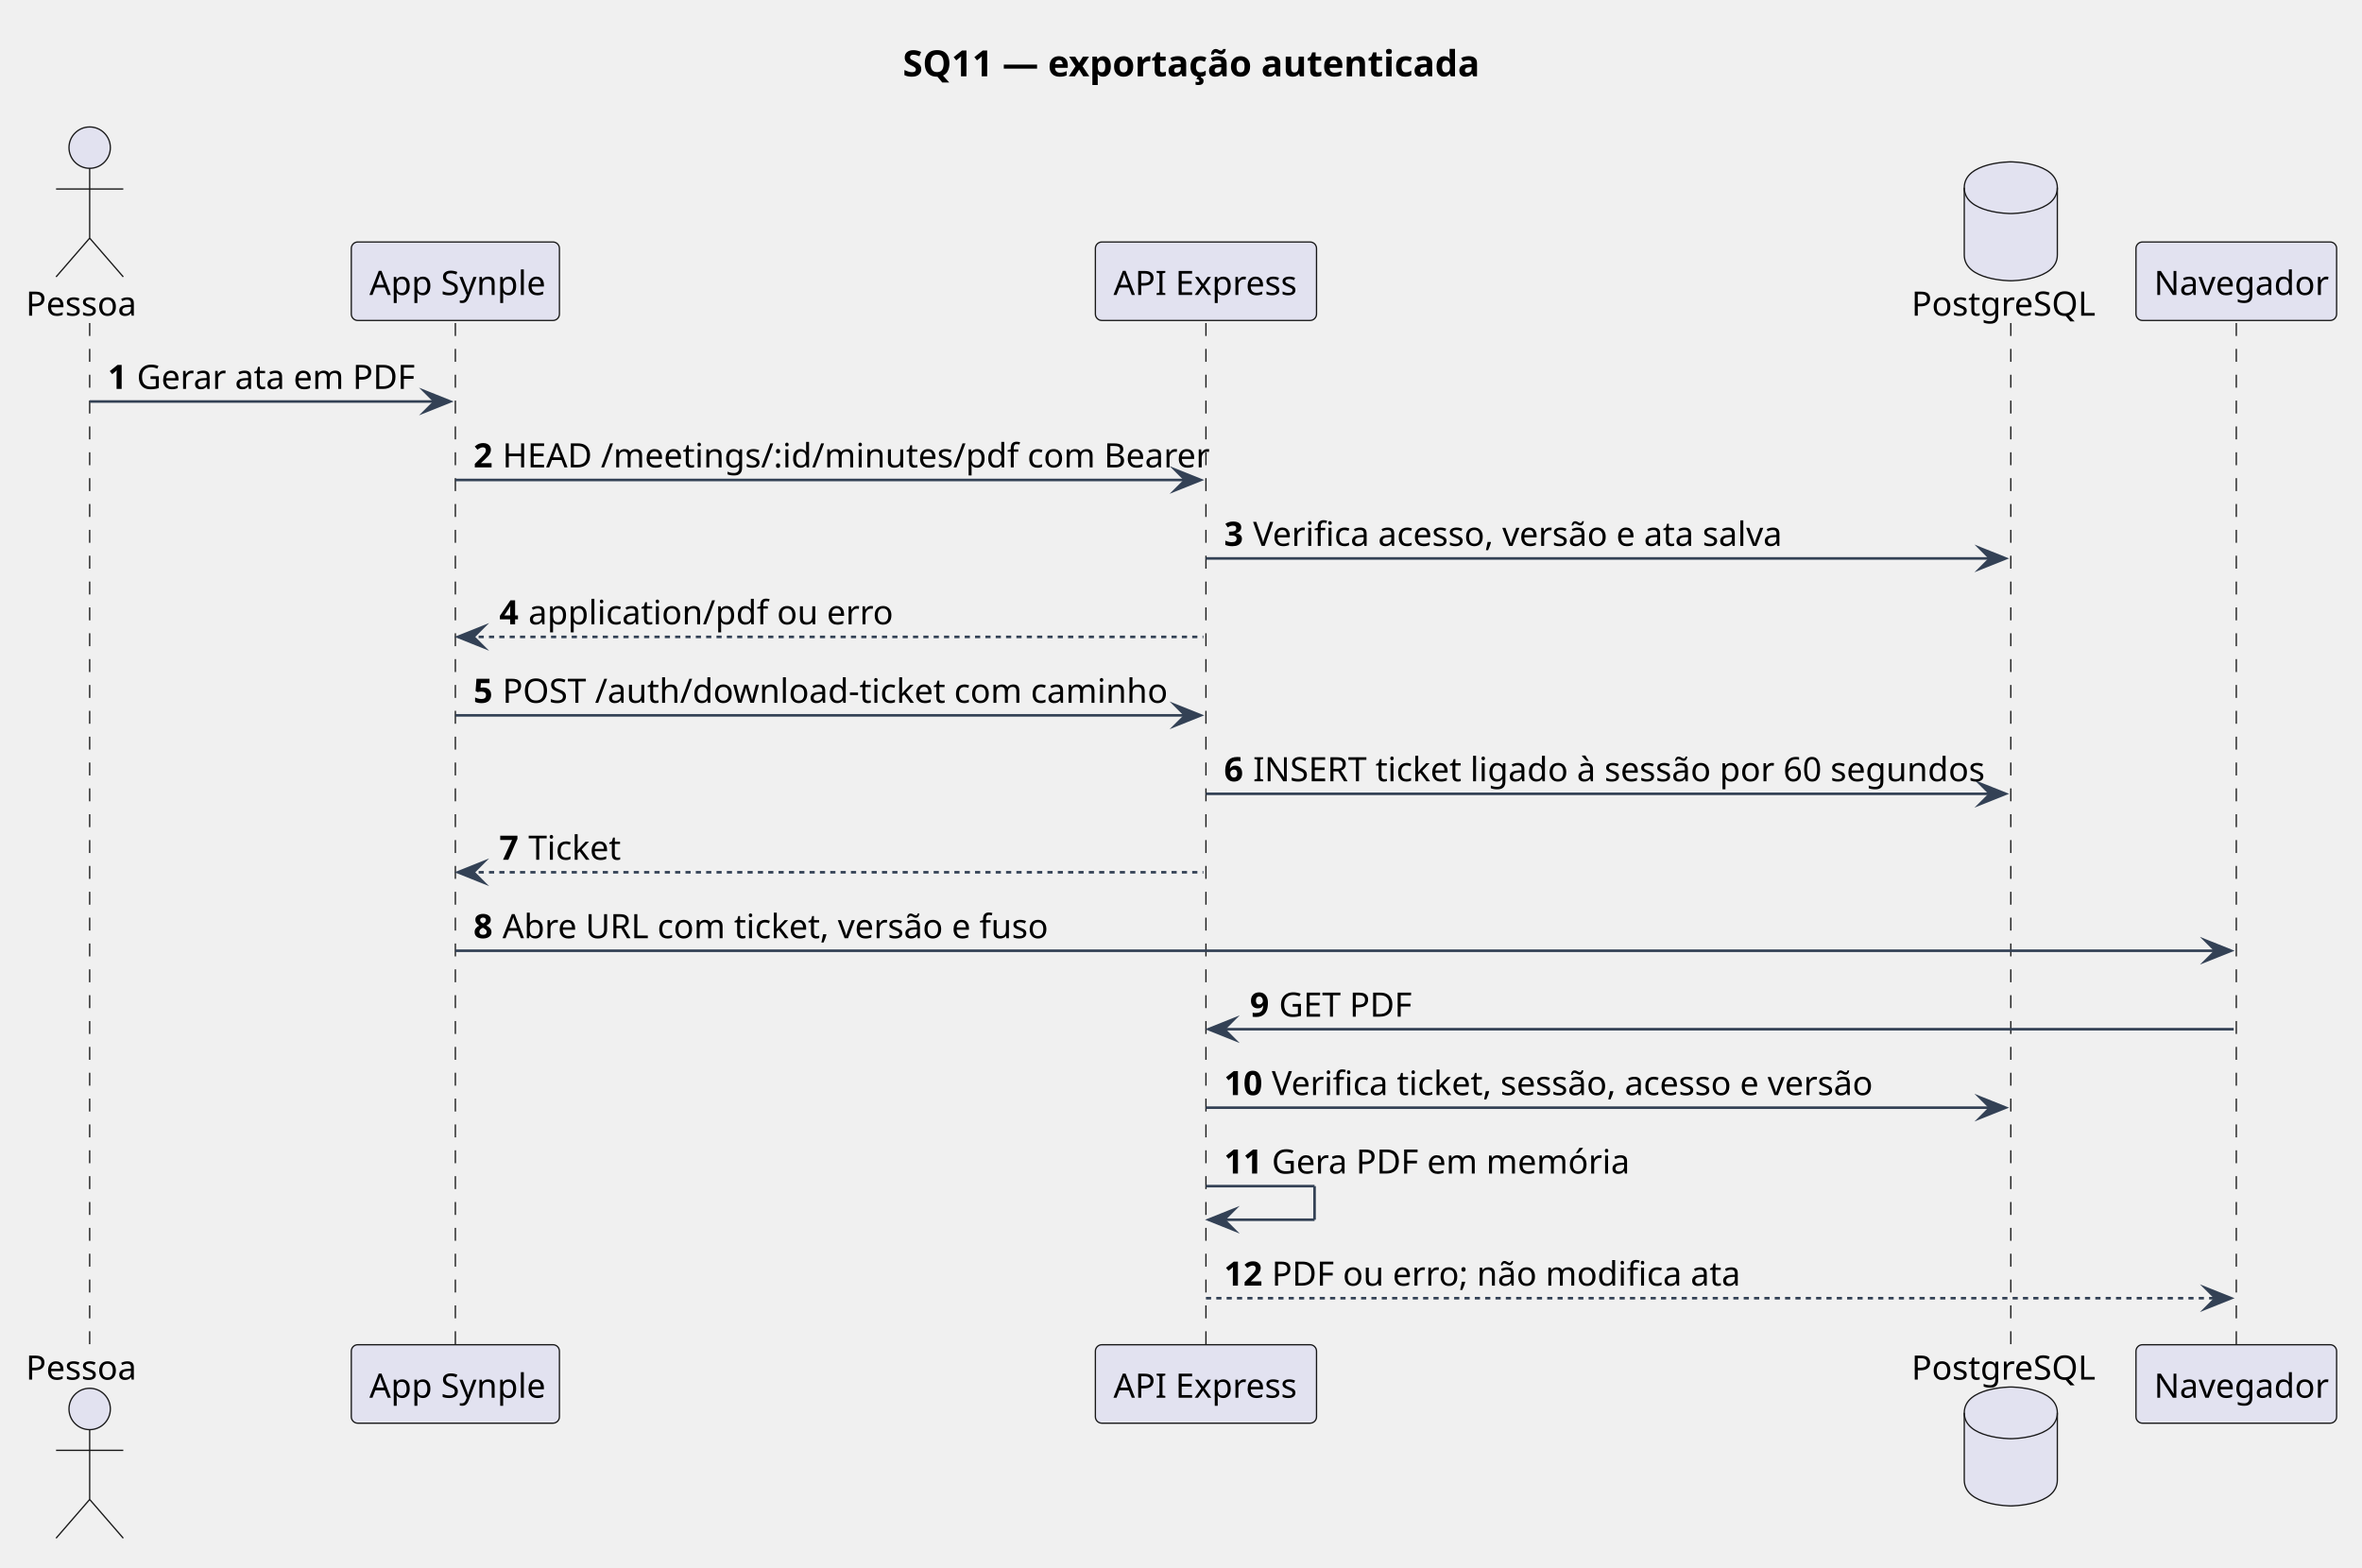
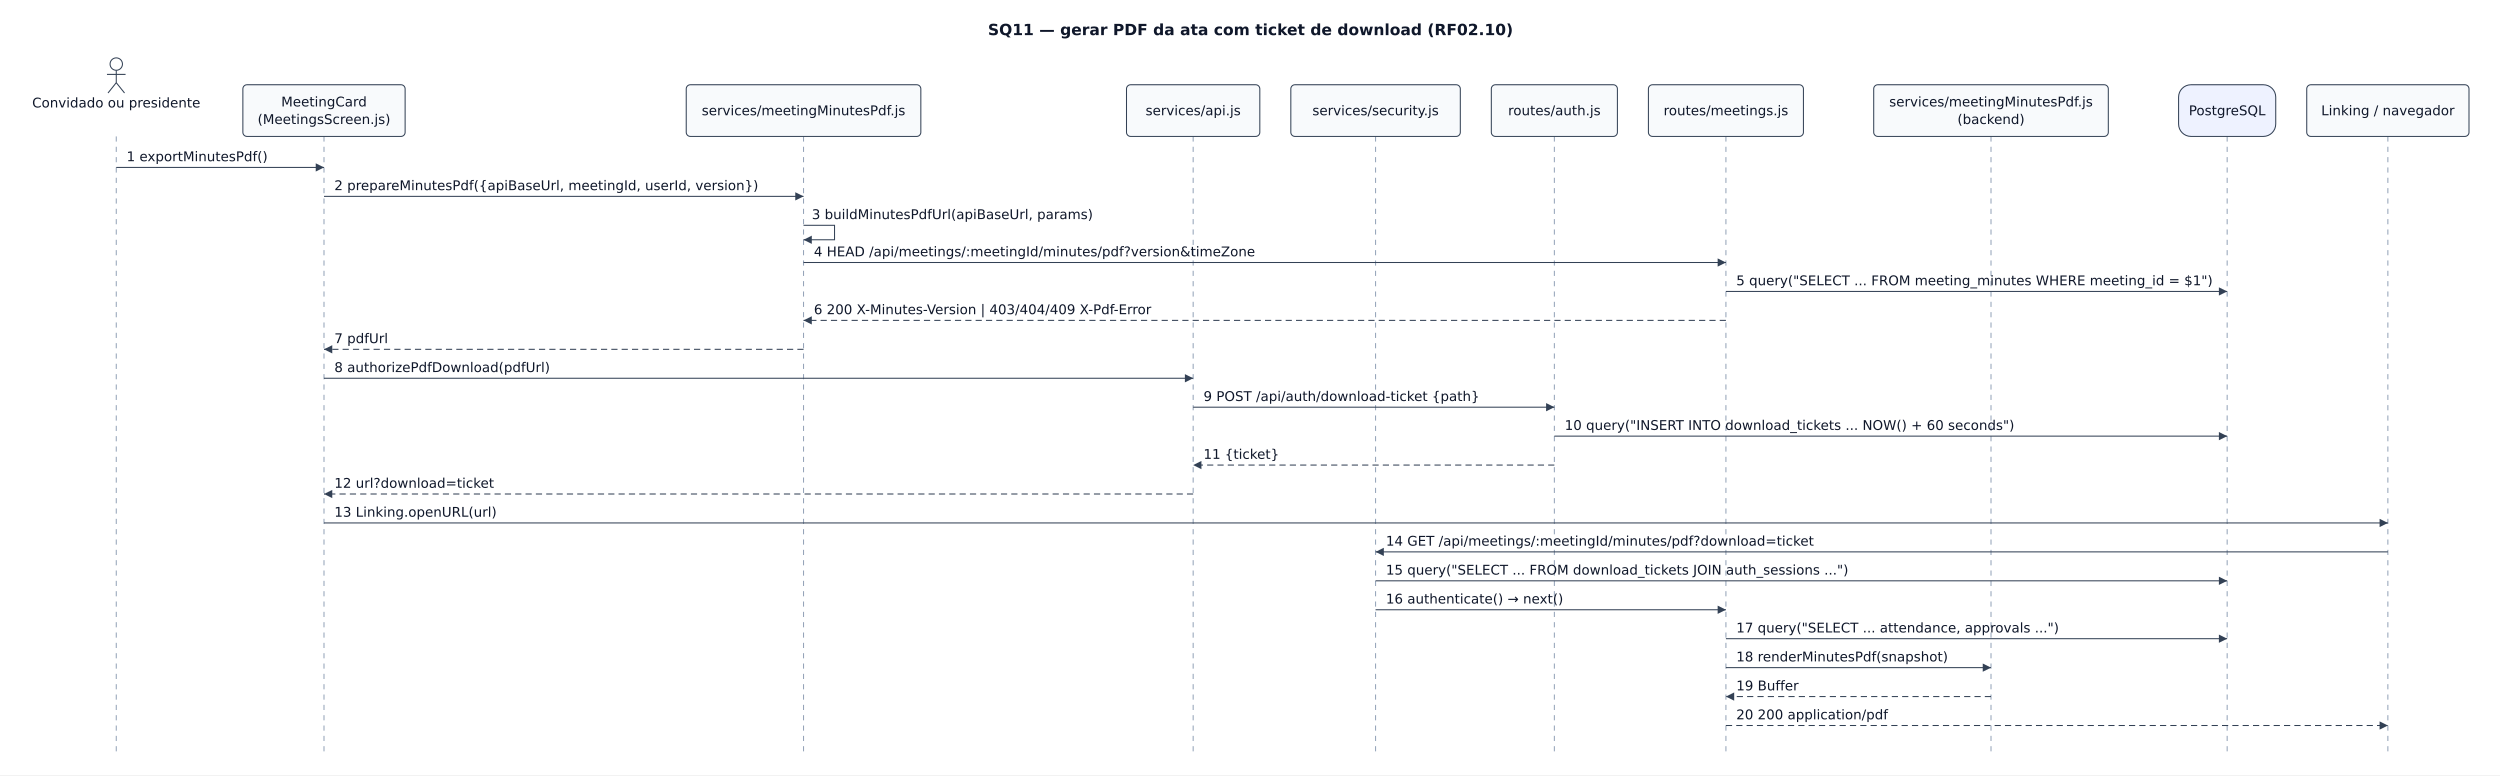
- <svg xmlns="http://www.w3.org/2000/svg" version="1.1" data-diagram-type="SEQUENCE" style="width:1237px;height:821px;background:#FFFFFF;" width="1237.708px" height="821.979px" viewBox="0 0 1237 821" zoomAndPan="magnify" preserveAspectRatio="none" contentStyleType="text/css">
-   <defs />
-   <g font-family="sans-serif" lengthAdjust="spacing">
-     <g class="title" data-source-line="11">
-       <text x="472.779" y="39.993" fill="#000" font-size="18.958" textLength="290.337" font-weight="700">SQ11 — exportação autenticada</text>
-     </g>
-     <g class="participant-lifeline" data-qualified-name="Pessoa" data-entity-uid="part1" id="part1-lifeline" data-source-line="13">
-       <g>
-         <rect x="42.223" y="169.218" width="10.833" height="535.192" fill="#000" fill-opacity="0" />
-         <line x1="46.963" y1="169.218" x2="46.963" y2="704.41" style="stroke:#181818;stroke-width:0.677;stroke-dasharray:6.771,6.771;" />
-       </g>
-     </g>
-     <g class="participant-lifeline" data-qualified-name="App" data-entity-uid="part2" id="part2-lifeline" data-source-line="14">
-       <g>
-         <rect x="233.738" y="169.218" width="10.833" height="535.192" fill="#000" fill-opacity="0" />
-         <line x1="238.478" y1="169.218" x2="238.478" y2="704.41" style="stroke:#181818;stroke-width:0.677;stroke-dasharray:6.771,6.771;" />
-       </g>
-     </g>
-     <g class="participant-lifeline" data-qualified-name="API" data-entity-uid="part3" id="part3-lifeline" data-source-line="15">
-       <g>
-         <rect x="626.824" y="169.218" width="10.833" height="535.192" fill="#000" fill-opacity="0" />
-         <line x1="631.564" y1="169.218" x2="631.564" y2="704.41" style="stroke:#181818;stroke-width:0.677;stroke-dasharray:6.771,6.771;" />
-       </g>
-     </g>
-     <g class="participant-lifeline" data-qualified-name="DB" data-entity-uid="part4" id="part4-lifeline" data-source-line="16">
-       <g>
-         <rect x="1048.336" y="169.218" width="10.833" height="535.192" fill="#000" fill-opacity="0" />
-         <line x1="1053.076" y1="169.218" x2="1053.076" y2="704.41" style="stroke:#181818;stroke-width:0.677;stroke-dasharray:6.771,6.771;" />
-       </g>
-     </g>
-     <g class="participant-lifeline" data-qualified-name="Navegador" data-entity-uid="part5" id="part5-lifeline" data-source-line="17">
-       <g>
-         <rect x="1166.427" y="169.218" width="10.833" height="535.192" fill="#000" fill-opacity="0" />
-         <line x1="1171.167" y1="169.218" x2="1171.167" y2="704.41" style="stroke:#181818;stroke-width:0.677;stroke-dasharray:6.771,6.771;" />
-       </g>
-     </g>
-     <g class="participant participant-head" data-qualified-name="Pessoa" data-entity-uid="part1" id="part1-head" data-source-line="13">
-       <text x="13.542" y="165.35" fill="#000" font-size="17.604" textLength="58.718">Pessoa</text>
-       <ellipse cx="46.963" cy="77.336" rx="10.833" ry="10.833" fill="#E2E2F0" style="stroke:#181818;stroke-width:0.677;" />
-       <path d="M46.963,88.169 L46.963,124.731 M29.359,99.002 L64.567,99.002 M46.963,124.731 L29.359,145.044 M46.963,124.731 L64.567,145.044" style="stroke:#181818;stroke-width:0.677;" fill="none" />
-     </g>
-     <g class="participant participant-head" data-qualified-name="App" data-entity-uid="part2" id="part2-head" data-source-line="14">
-       <rect x="183.978" y="126.763" width="108.999" height="41.101" fill="#E2E2F0" style="stroke:#181818;stroke-width:0.677;" rx="3.385" ry="3.385" />
-       <text x="193.457" y="154.516" fill="#000" font-size="17.604" textLength="90.041">App Synple</text>
-     </g>
-     <g class="participant participant-head" data-qualified-name="API" data-entity-uid="part3" id="part3-head" data-source-line="15">
-       <rect x="573.656" y="126.763" width="115.816" height="41.101" fill="#E2E2F0" style="stroke:#181818;stroke-width:0.677;" rx="3.385" ry="3.385" />
-       <text x="583.135" y="154.516" fill="#000" font-size="17.604" textLength="96.857">API Express</text>
-     </g>
-     <g class="participant participant-head" data-qualified-name="DB" data-entity-uid="part4" id="part4-head" data-source-line="16">
-       <text x="1001.066" y="165.35" fill="#000" font-size="17.604" textLength="95.895">PostgreSQL</text>
-       <path d="M1028.701,98.325 C1028.701,84.784 1053.076,84.784 1053.076,84.784 C1053.076,84.784 1077.451,84.784 1077.451,98.325 L1077.451,133.534 C1077.451,147.075 1053.076,147.075 1053.076,147.075 C1053.076,147.075 1028.701,147.075 1028.701,133.534 L1028.701,98.325" style="stroke:#181818;stroke-width:0.677;" fill="#E2E2F0" />
-       <path d="M1028.701,98.325 C1028.701,111.867 1053.076,111.867 1053.076,111.867 C1053.076,111.867 1077.451,111.867 1077.451,98.325" style="stroke:#181818;stroke-width:0.677;" fill="none" />
-     </g>
-     <g class="participant participant-head" data-qualified-name="Navegador" data-entity-uid="part5" id="part5-head" data-source-line="17">
-       <rect x="1118.627" y="126.763" width="105.079" height="41.101" fill="#E2E2F0" style="stroke:#181818;stroke-width:0.677;" rx="3.385" ry="3.385" />
-       <text x="1128.106" y="154.516" fill="#000" font-size="17.604" textLength="86.121">Navegador</text>
-     </g>
-     <g class="participant participant-tail" data-qualified-name="Pessoa" data-entity-uid="part1" id="part1-tail" data-source-line="13">
-       <text x="13.542" y="722.685" fill="#000" font-size="17.604" textLength="58.718">Pessoa</text>
-       <ellipse cx="46.963" cy="738.063" rx="10.833" ry="10.833" fill="#E2E2F0" style="stroke:#181818;stroke-width:0.677;" />
-       <path d="M46.963,748.896 L46.963,785.459 M29.359,759.73 L64.567,759.73 M46.963,785.459 L29.359,805.771 M46.963,785.459 L64.567,805.771" style="stroke:#181818;stroke-width:0.677;" fill="none" />
-     </g>
-     <g class="participant participant-tail" data-qualified-name="App" data-entity-uid="part2" id="part2-tail" data-source-line="14">
-       <rect x="183.978" y="704.41" width="108.999" height="41.101" fill="#E2E2F0" style="stroke:#181818;stroke-width:0.677;" rx="3.385" ry="3.385" />
-       <text x="193.457" y="732.164" fill="#000" font-size="17.604" textLength="90.041">App Synple</text>
-     </g>
-     <g class="participant participant-tail" data-qualified-name="API" data-entity-uid="part3" id="part3-tail" data-source-line="15">
-       <rect x="573.656" y="704.41" width="115.816" height="41.101" fill="#E2E2F0" style="stroke:#181818;stroke-width:0.677;" rx="3.385" ry="3.385" />
-       <text x="583.135" y="732.164" fill="#000" font-size="17.604" textLength="96.857">API Express</text>
-     </g>
-     <g class="participant participant-tail" data-qualified-name="DB" data-entity-uid="part4" id="part4-tail" data-source-line="16">
-       <text x="1001.066" y="722.685" fill="#000" font-size="17.604" textLength="95.895">PostgreSQL</text>
-       <path d="M1028.701,740.094 C1028.701,726.553 1053.076,726.553 1053.076,726.553 C1053.076,726.553 1077.451,726.553 1077.451,740.094 L1077.451,775.303 C1077.451,788.844 1053.076,788.844 1053.076,788.844 C1053.076,788.844 1028.701,788.844 1028.701,775.303 L1028.701,740.094" style="stroke:#181818;stroke-width:0.677;" fill="#E2E2F0" />
-       <path d="M1028.701,740.094 C1028.701,753.636 1053.076,753.636 1053.076,753.636 C1053.076,753.636 1077.451,753.636 1077.451,740.094" style="stroke:#181818;stroke-width:0.677;" fill="none" />
-     </g>
-     <g class="participant participant-tail" data-qualified-name="Navegador" data-entity-uid="part5" id="part5-tail" data-source-line="17">
-       <rect x="1118.627" y="704.41" width="105.079" height="41.101" fill="#E2E2F0" style="stroke:#181818;stroke-width:0.677;" rx="3.385" ry="3.385" />
-       <text x="1128.106" y="732.164" fill="#000" font-size="17.604" textLength="86.121">Navegador</text>
-     </g>
-     <g class="message" data-entity-1="part1" data-entity-2="part2" id="msg1" data-source-line="18">
-       <polygon points="222.228,204.902,235.769,210.319,222.228,215.736,227.644,210.319" fill="#334155" style="stroke:#334155;stroke-width:1.354;stroke-linejoin:miter;stroke-miterlimit:10;" />
-       <line x1="46.963" y1="210.319" x2="230.353" y2="210.319" style="stroke:#334155;stroke-width:1.354;" />
-       <text x="56.442" y="203.743" fill="#000" font-size="17.604" font-weight="700">1</text>
-       <text x="71.65" y="203.743" fill="#000" font-size="17.604" textLength="143.807">Gerar ata em PDF</text>
-     </g>
-     <g class="message" data-entity-1="part2" data-entity-2="part3" id="msg2" data-source-line="19">
-       <polygon points="615.314,246.003,628.855,251.42,615.314,256.837,620.73,251.42" fill="#334155" style="stroke:#334155;stroke-width:1.354;stroke-linejoin:miter;stroke-miterlimit:10;" />
-       <line x1="238.478" y1="251.42" x2="623.439" y2="251.42" style="stroke:#334155;stroke-width:1.354;" />
-       <text x="247.957" y="244.844" fill="#000" font-size="17.604" font-weight="700">2</text>
-       <text x="263.164" y="244.844" fill="#000" font-size="17.604" textLength="345.379">HEAD /meetings/:id/minutes/pdf com Bearer</text>
-     </g>
-     <g class="message" data-entity-1="part3" data-entity-2="part4" id="msg3" data-source-line="20">
-       <polygon points="1036.826,287.104,1050.368,292.521,1036.826,297.938,1042.243,292.521" fill="#334155" style="stroke:#334155;stroke-width:1.354;stroke-linejoin:miter;stroke-miterlimit:10;" />
-       <line x1="631.564" y1="292.521" x2="1044.951" y2="292.521" style="stroke:#334155;stroke-width:1.354;" />
-       <text x="641.043" y="285.945" fill="#000" font-size="17.604" font-weight="700">3</text>
-       <text x="656.25" y="285.945" fill="#000" font-size="17.604" textLength="272.022">Verifica acesso, versão e ata salva</text>
-     </g>
-     <g class="message" data-entity-1="part3" data-entity-2="part2" id="msg4" data-source-line="21">
-       <polygon points="253.374,328.206,239.832,333.622,253.374,339.039,247.957,333.622" fill="#334155" style="stroke:#334155;stroke-width:1.354;stroke-linejoin:miter;stroke-miterlimit:10;" />
-       <line x1="245.249" y1="333.622" x2="630.21" y2="333.622" style="stroke:#334155;stroke-width:1.354;stroke-dasharray:2.708,2.708;" />
-       <text x="261.499" y="327.046" fill="#000" font-size="17.604" font-weight="700">4</text>
-       <text x="276.706" y="327.046" fill="#000" font-size="17.604" textLength="174.202">application/pdf ou erro</text>
-     </g>
-     <g class="message" data-entity-1="part2" data-entity-2="part3" id="msg5" data-source-line="22">
-       <polygon points="615.314,369.307,628.855,374.723,615.314,380.14,620.73,374.723" fill="#334155" style="stroke:#334155;stroke-width:1.354;stroke-linejoin:miter;stroke-miterlimit:10;" />
-       <line x1="238.478" y1="374.723" x2="623.439" y2="374.723" style="stroke:#334155;stroke-width:1.354;" />
-       <text x="247.957" y="368.147" fill="#000" font-size="17.604" font-weight="700">5</text>
-       <text x="263.164" y="368.147" fill="#000" font-size="17.604" textLength="328.763">POST /auth/download-ticket com caminho</text>
-     </g>
-     <g class="message" data-entity-1="part3" data-entity-2="part4" id="msg6" data-source-line="23">
-       <polygon points="1036.826,410.408,1050.368,415.824,1036.826,421.241,1042.243,415.824" fill="#334155" style="stroke:#334155;stroke-width:1.354;stroke-linejoin:miter;stroke-miterlimit:10;" />
-       <line x1="631.564" y1="415.824" x2="1044.951" y2="415.824" style="stroke:#334155;stroke-width:1.354;" />
-       <text x="641.043" y="409.248" fill="#000" font-size="17.604" font-weight="700">6</text>
-       <text x="656.25" y="409.248" fill="#000" font-size="17.604" textLength="373.805">INSERT ticket ligado à sessão por 60 segundos</text>
-     </g>
-     <g class="message" data-entity-1="part3" data-entity-2="part2" id="msg7" data-source-line="24">
-       <polygon points="253.374,451.509,239.832,456.925,253.374,462.342,247.957,456.925" fill="#334155" style="stroke:#334155;stroke-width:1.354;stroke-linejoin:miter;stroke-miterlimit:10;" />
-       <line x1="245.249" y1="456.925" x2="630.21" y2="456.925" style="stroke:#334155;stroke-width:1.354;stroke-dasharray:2.708,2.708;" />
-       <text x="261.499" y="450.349" fill="#000" font-size="17.604" font-weight="700">7</text>
-       <text x="276.706" y="450.349" fill="#000" font-size="17.604" textLength="46.95">Ticket</text>
-     </g>
-     <g class="message" data-entity-1="part2" data-entity-2="part5" id="msg8" data-source-line="25">
-       <polygon points="1154.917,492.61,1168.459,498.027,1154.917,503.443,1160.334,498.027" fill="#334155" style="stroke:#334155;stroke-width:1.354;stroke-linejoin:miter;stroke-miterlimit:10;" />
-       <line x1="238.478" y1="498.027" x2="1163.042" y2="498.027" style="stroke:#334155;stroke-width:1.354;" />
-       <text x="247.957" y="491.45" fill="#000" font-size="17.604" font-weight="700">8</text>
-       <text x="263.164" y="491.45" fill="#000" font-size="17.604" textLength="276.887">Abre URL com ticket, versão e fuso</text>
-     </g>
-     <g class="message" data-entity-1="part5" data-entity-2="part3" id="msg9" data-source-line="26">
-       <polygon points="646.46,533.711,632.918,539.128,646.46,544.544,641.043,539.128" fill="#334155" style="stroke:#334155;stroke-width:1.354;stroke-linejoin:miter;stroke-miterlimit:10;" />
-       <line x1="638.335" y1="539.128" x2="1169.813" y2="539.128" style="stroke:#334155;stroke-width:1.354;" />
-       <text x="654.585" y="532.551" fill="#000" font-size="17.604" font-weight="700">9</text>
-       <text x="669.792" y="532.551" fill="#000" font-size="17.604" textLength="76.288">GET PDF</text>
-     </g>
-     <g class="message" data-entity-1="part3" data-entity-2="part4" id="msg10" data-source-line="27">
-       <polygon points="1036.826,574.812,1050.368,580.229,1036.826,585.645,1042.243,580.229" fill="#334155" style="stroke:#334155;stroke-width:1.354;stroke-linejoin:miter;stroke-miterlimit:10;" />
-       <line x1="631.564" y1="580.229" x2="1044.951" y2="580.229" style="stroke:#334155;stroke-width:1.354;" />
-       <text x="641.043" y="573.652" fill="#000" font-size="17.604" textLength="19.581" font-weight="700">10</text>
-       <text x="666.041" y="573.652" fill="#000" font-size="17.604" textLength="308.21">Verifica ticket, sessão, acesso e versão</text>
-     </g>
-     <g class="message" data-entity-1="part3" data-entity-2="part3" id="msg11" data-source-line="28">
-       <line x1="631.564" y1="621.33" x2="688.439" y2="621.33" style="stroke:#334155;stroke-width:1.354;" />
-       <line x1="688.439" y1="621.33" x2="688.439" y2="638.934" style="stroke:#334155;stroke-width:1.354;" />
-       <line x1="632.918" y1="638.934" x2="688.439" y2="638.934" style="stroke:#334155;stroke-width:1.354;" />
-       <polygon points="646.46,633.517,632.918,638.934,646.46,644.351,641.043,638.934" fill="#334155" style="stroke:#334155;stroke-width:1.354;stroke-linejoin:miter;stroke-miterlimit:10;" />
-       <text x="641.043" y="614.753" fill="#000" font-size="17.604" textLength="19.581" font-weight="700">11</text>
-       <text x="666.041" y="614.753" fill="#000" font-size="17.604" textLength="181.947">Gera PDF em memória</text>
-     </g>
-     <g class="message" data-entity-1="part3" data-entity-2="part5" id="msg12" data-source-line="29">
-       <polygon points="1154.917,674.618,1168.459,680.035,1154.917,685.452,1160.334,680.035" fill="#334155" style="stroke:#334155;stroke-width:1.354;stroke-linejoin:miter;stroke-miterlimit:10;" />
-       <line x1="631.564" y1="680.035" x2="1163.042" y2="680.035" style="stroke:#334155;stroke-width:1.354;stroke-dasharray:2.708,2.708;" />
-       <text x="641.043" y="673.459" fill="#000" font-size="17.604" textLength="19.581" font-weight="700">12</text>
-       <text x="666.041" y="673.459" fill="#000" font-size="17.604" textLength="234.837">PDF ou erro; não modifica ata</text>
-     </g>
-   </g>
+ <svg xmlns="http://www.w3.org/2000/svg" width="2419" height="750" viewBox="0 0 2419 750" font-family="DejaVu Sans, Arial, sans-serif" font-size="13" fill="#0F172A">
+   <defs>
+     <marker id="ah" viewBox="0 0 10 10" refX="10" refY="5" markerWidth="8" markerHeight="8" orient="auto-start-reverse">
+       <path d="M0 0 L10 5 L0 10 z" fill="#334155" />
+     </marker>
+   </defs>
+   <rect width="100%" height="100%" fill="white" />
+   <line x1="2310.5" y1="132" x2="2310.5" y2="730" stroke="#94A3B8" stroke-dasharray="5 5" />
+   <line x1="2155.0" y1="132" x2="2155.0" y2="730" stroke="#94A3B8" stroke-dasharray="5 5" />
+   <line x1="1926.5" y1="132" x2="1926.5" y2="730" stroke="#94A3B8" stroke-dasharray="5 5" />
+   <line x1="1670.0" y1="132" x2="1670.0" y2="730" stroke="#94A3B8" stroke-dasharray="5 5" />
+   <line x1="1504.0" y1="132" x2="1504.0" y2="730" stroke="#94A3B8" stroke-dasharray="5 5" />
+   <line x1="1331.0" y1="132" x2="1331.0" y2="730" stroke="#94A3B8" stroke-dasharray="5 5" />
+   <line x1="1154.5" y1="132" x2="1154.5" y2="730" stroke="#94A3B8" stroke-dasharray="5 5" />
+   <line x1="777.5" y1="132" x2="777.5" y2="730" stroke="#94A3B8" stroke-dasharray="5 5" />
+   <line x1="313.5" y1="132" x2="313.5" y2="730" stroke="#94A3B8" stroke-dasharray="5 5" />
+   <line x1="112.5" y1="132" x2="112.5" y2="730" stroke="#94A3B8" stroke-dasharray="5 5" />
+   <text x="1210" y="34" text-anchor="middle" font-size="15" font-weight="bold">SQ11 — gerar PDF da ata com ticket de download (RF02.10)</text>
+   <circle cx="112.5" cy="62" r="6" fill="#fff" stroke="#334155" />
+   <path d="M112.5 68 v12 M103.5 72 h18 M112.5 80 l-8 10 M112.5 80 l8 10" stroke="#334155" fill="none" />
+   <text x="112.5" y="104" text-anchor="middle">Convidado ou presidente</text>
+   <rect x="235.0" y="82" width="157.0" height="50" rx="4" fill="#F8FAFC" stroke="#334155" />
+   <text x="313.5" y="103.0" text-anchor="middle">MeetingCard</text>
+   <text x="313.5" y="120.0" text-anchor="middle">(MeetingsScreen.js)</text>
+   <rect x="664.0" y="82" width="227.0" height="50" rx="4" fill="#F8FAFC" stroke="#334155" />
+   <text x="777.5" y="111.5" text-anchor="middle">services/meetingMinutesPdf.js</text>
+   <rect x="1090.0" y="82" width="129.0" height="50" rx="4" fill="#F8FAFC" stroke="#334155" />
+   <text x="1154.5" y="111.5" text-anchor="middle">services/api.js</text>
+   <rect x="1249.0" y="82" width="164.0" height="50" rx="4" fill="#F8FAFC" stroke="#334155" />
+   <text x="1331.0" y="111.5" text-anchor="middle">services/security.js</text>
+   <rect x="1443.0" y="82" width="122.0" height="50" rx="4" fill="#F8FAFC" stroke="#334155" />
+   <text x="1504.0" y="111.5" text-anchor="middle">routes/auth.js</text>
+   <rect x="1595.0" y="82" width="150.0" height="50" rx="4" fill="#F8FAFC" stroke="#334155" />
+   <text x="1670.0" y="111.5" text-anchor="middle">routes/meetings.js</text>
+   <rect x="1813.0" y="82" width="227.0" height="50" rx="4" fill="#F8FAFC" stroke="#334155" />
+   <text x="1926.5" y="103.0" text-anchor="middle">services/meetingMinutesPdf.js</text>
+   <text x="1926.5" y="120.0" text-anchor="middle">(backend)</text>
+   <rect x="2108.0" y="82" width="94.0" height="50" rx="12" fill="#EEF2FF" stroke="#334155" />
+   <text x="2155.0" y="111.5" text-anchor="middle">PostgreSQL</text>
+   <rect x="2232.0" y="82" width="157.0" height="50" rx="4" fill="#F8FAFC" stroke="#334155" />
+   <text x="2310.5" y="111.5" text-anchor="middle">Linking / navegador</text>
+   <text x="122.5" y="156">1  exportMinutesPdf()</text>
+   <line x1="112.5" y1="162" x2="313.5" y2="162" stroke="#334155" marker-end="url(#ah)" />
+   <text x="323.5" y="184">2  prepareMinutesPdf({apiBaseUrl, meetingId, userId, version})</text>
+   <line x1="313.5" y1="190" x2="777.5" y2="190" stroke="#334155" marker-end="url(#ah)" />
+   <text x="785.5" y="212">3  buildMinutesPdfUrl(apiBaseUrl, params)</text>
+   <path d="M777.5 218 h30 v14 h-30" fill="none" stroke="#334155" marker-end="url(#ah)" />
+   <text x="787.5" y="248">4  HEAD /api/meetings/:meetingId/minutes/pdf?version&amp;timeZone</text>
+   <line x1="777.5" y1="254" x2="1670.0" y2="254" stroke="#334155" marker-end="url(#ah)" />
+   <text x="1680.0" y="276">5  query("SELECT ... FROM meeting_minutes WHERE meeting_id = $1")</text>
+   <line x1="1670.0" y1="282" x2="2155.0" y2="282" stroke="#334155" marker-end="url(#ah)" />
+   <text x="787.5" y="304">6  200 X-Minutes-Version | 403/404/409 X-Pdf-Error</text>
+   <line x1="1670.0" y1="310" x2="777.5" y2="310" stroke="#334155" stroke-dasharray="6 4" marker-end="url(#ah)" />
+   <text x="323.5" y="332">7  pdfUrl</text>
+   <line x1="777.5" y1="338" x2="313.5" y2="338" stroke="#334155" stroke-dasharray="6 4" marker-end="url(#ah)" />
+   <text x="323.5" y="360">8  authorizePdfDownload(pdfUrl)</text>
+   <line x1="313.5" y1="366" x2="1154.5" y2="366" stroke="#334155" marker-end="url(#ah)" />
+   <text x="1164.5" y="388">9  POST /api/auth/download-ticket {path}</text>
+   <line x1="1154.5" y1="394" x2="1504.0" y2="394" stroke="#334155" marker-end="url(#ah)" />
+   <text x="1514.0" y="416">10  query("INSERT INTO download_tickets ... NOW() + 60 seconds")</text>
+   <line x1="1504.0" y1="422" x2="2155.0" y2="422" stroke="#334155" marker-end="url(#ah)" />
+   <text x="1164.5" y="444">11  {ticket}</text>
+   <line x1="1504.0" y1="450" x2="1154.5" y2="450" stroke="#334155" stroke-dasharray="6 4" marker-end="url(#ah)" />
+   <text x="323.5" y="472">12  url?download=ticket</text>
+   <line x1="1154.5" y1="478" x2="313.5" y2="478" stroke="#334155" stroke-dasharray="6 4" marker-end="url(#ah)" />
+   <text x="323.5" y="500">13  Linking.openURL(url)</text>
+   <line x1="313.5" y1="506" x2="2310.5" y2="506" stroke="#334155" marker-end="url(#ah)" />
+   <text x="1341.0" y="528">14  GET /api/meetings/:meetingId/minutes/pdf?download=ticket</text>
+   <line x1="2310.5" y1="534" x2="1331.0" y2="534" stroke="#334155" marker-end="url(#ah)" />
+   <text x="1341.0" y="556">15  query("SELECT ... FROM download_tickets JOIN auth_sessions ...")</text>
+   <line x1="1331.0" y1="562" x2="2155.0" y2="562" stroke="#334155" marker-end="url(#ah)" />
+   <text x="1341.0" y="584">16  authenticate() → next()</text>
+   <line x1="1331.0" y1="590" x2="1670.0" y2="590" stroke="#334155" marker-end="url(#ah)" />
+   <text x="1680.0" y="612">17  query("SELECT ... attendance, approvals ...")</text>
+   <line x1="1670.0" y1="618" x2="2155.0" y2="618" stroke="#334155" marker-end="url(#ah)" />
+   <text x="1680.0" y="640">18  renderMinutesPdf(snapshot)</text>
+   <line x1="1670.0" y1="646" x2="1926.5" y2="646" stroke="#334155" marker-end="url(#ah)" />
+   <text x="1680.0" y="668">19  Buffer</text>
+   <line x1="1926.5" y1="674" x2="1670.0" y2="674" stroke="#334155" stroke-dasharray="6 4" marker-end="url(#ah)" />
+   <text x="1680.0" y="696">20  200 application/pdf</text>
+   <line x1="1670.0" y1="702" x2="2310.5" y2="702" stroke="#334155" stroke-dasharray="6 4" marker-end="url(#ah)" />
</svg>
